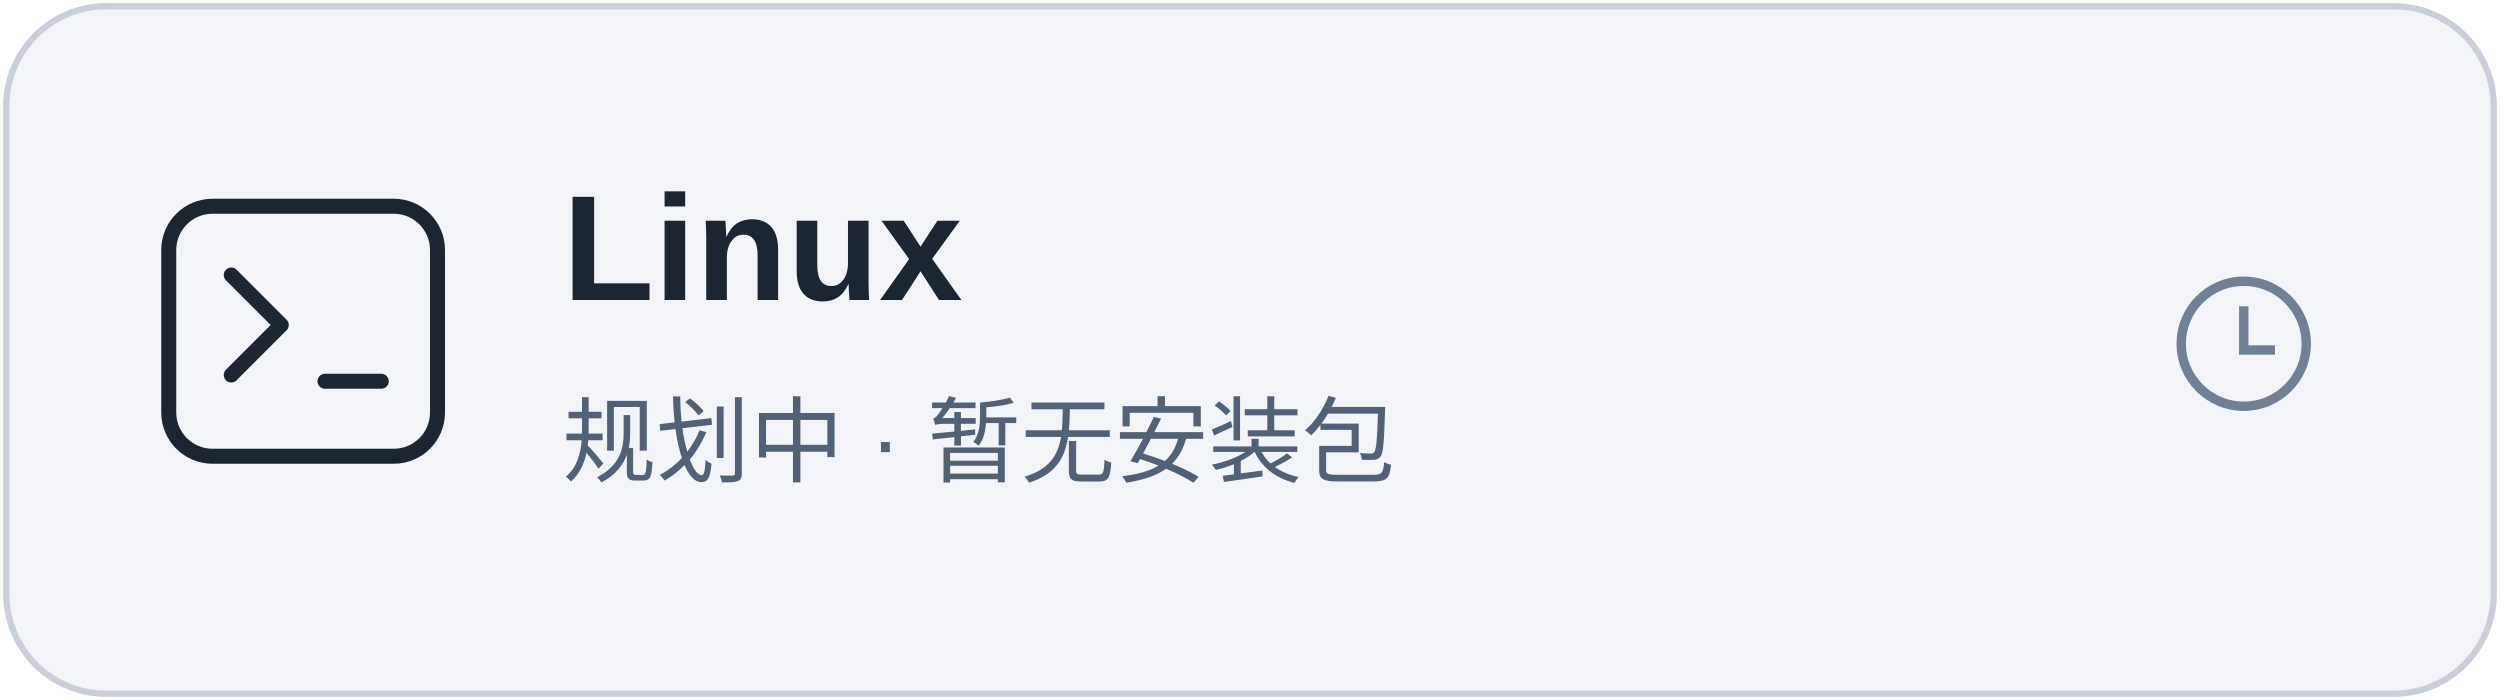
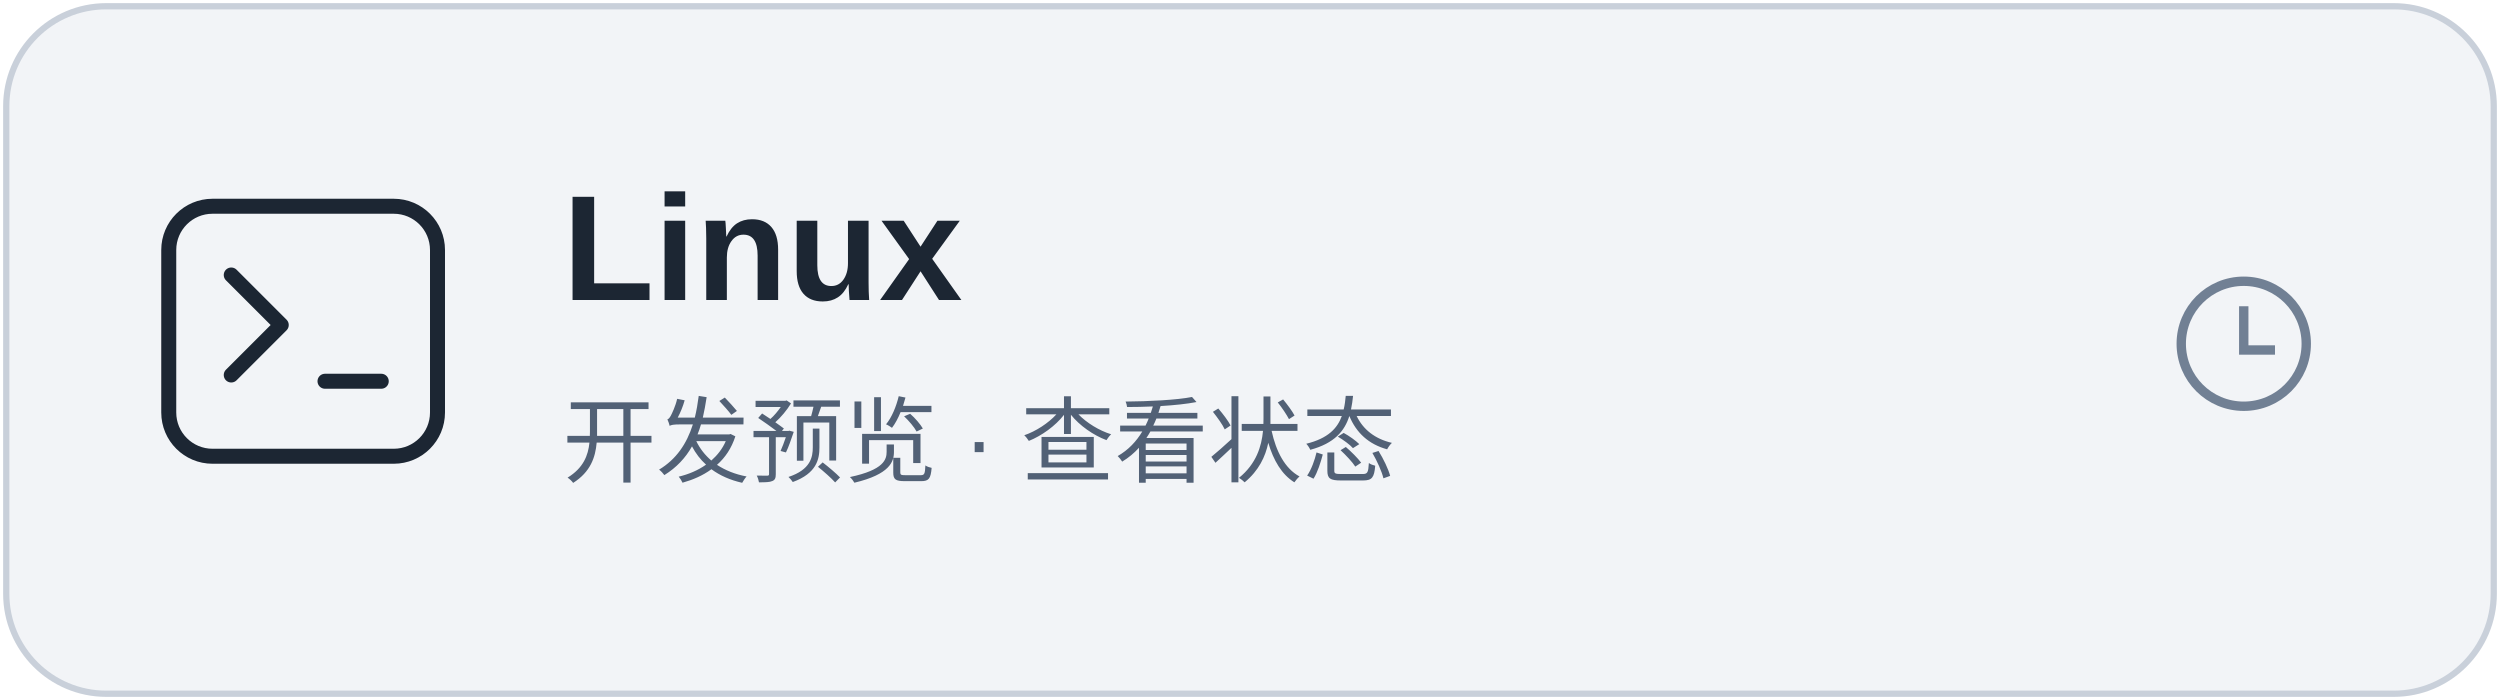
<svg xmlns="http://www.w3.org/2000/svg" width="400" height="112" viewBox="0 0 400 112" role="img" aria-labelledby="title" lang="zh-CN">
  <rect x="1" y="1" width="398" height="110" rx="16" fill="#f2f4f7" stroke="#c9d0da" />
  <g fill="none" stroke="#1c2633" stroke-width="2.4" stroke-linecap="round" stroke-linejoin="round">
    <rect x="27" y="33" width="43" height="40" rx="7" />
    <path d="m37 44 8 8-8 8m15 1h9" />
  </g>
  <text x="90" y="48" font-family="Arial,&quot;PingFang SC&quot;,&quot;Microsoft YaHei&quot;,sans-serif" font-size="24" font-weight="700" fill="#1c2633">Linux</text>
-   <text x="90" y="76" font-family="Arial,&quot;PingFang SC&quot;,&quot;Microsoft YaHei&quot;,sans-serif" font-size="15" fill="#526176">规划中 · 暂无安装包</text>
+   <text x="90" y="76" font-family="Arial,&quot;PingFang SC&quot;,&quot;Microsoft YaHei&quot;,sans-serif" font-size="15" fill="#526176">开发预览 · 查看状态</text>
  <circle cx="359" cy="55" r="10" fill="none" stroke="#718094" stroke-width="1.5" />
  <path d="M359 49v7h5" fill="none" stroke="#718094" stroke-width="1.5" />
</svg>
